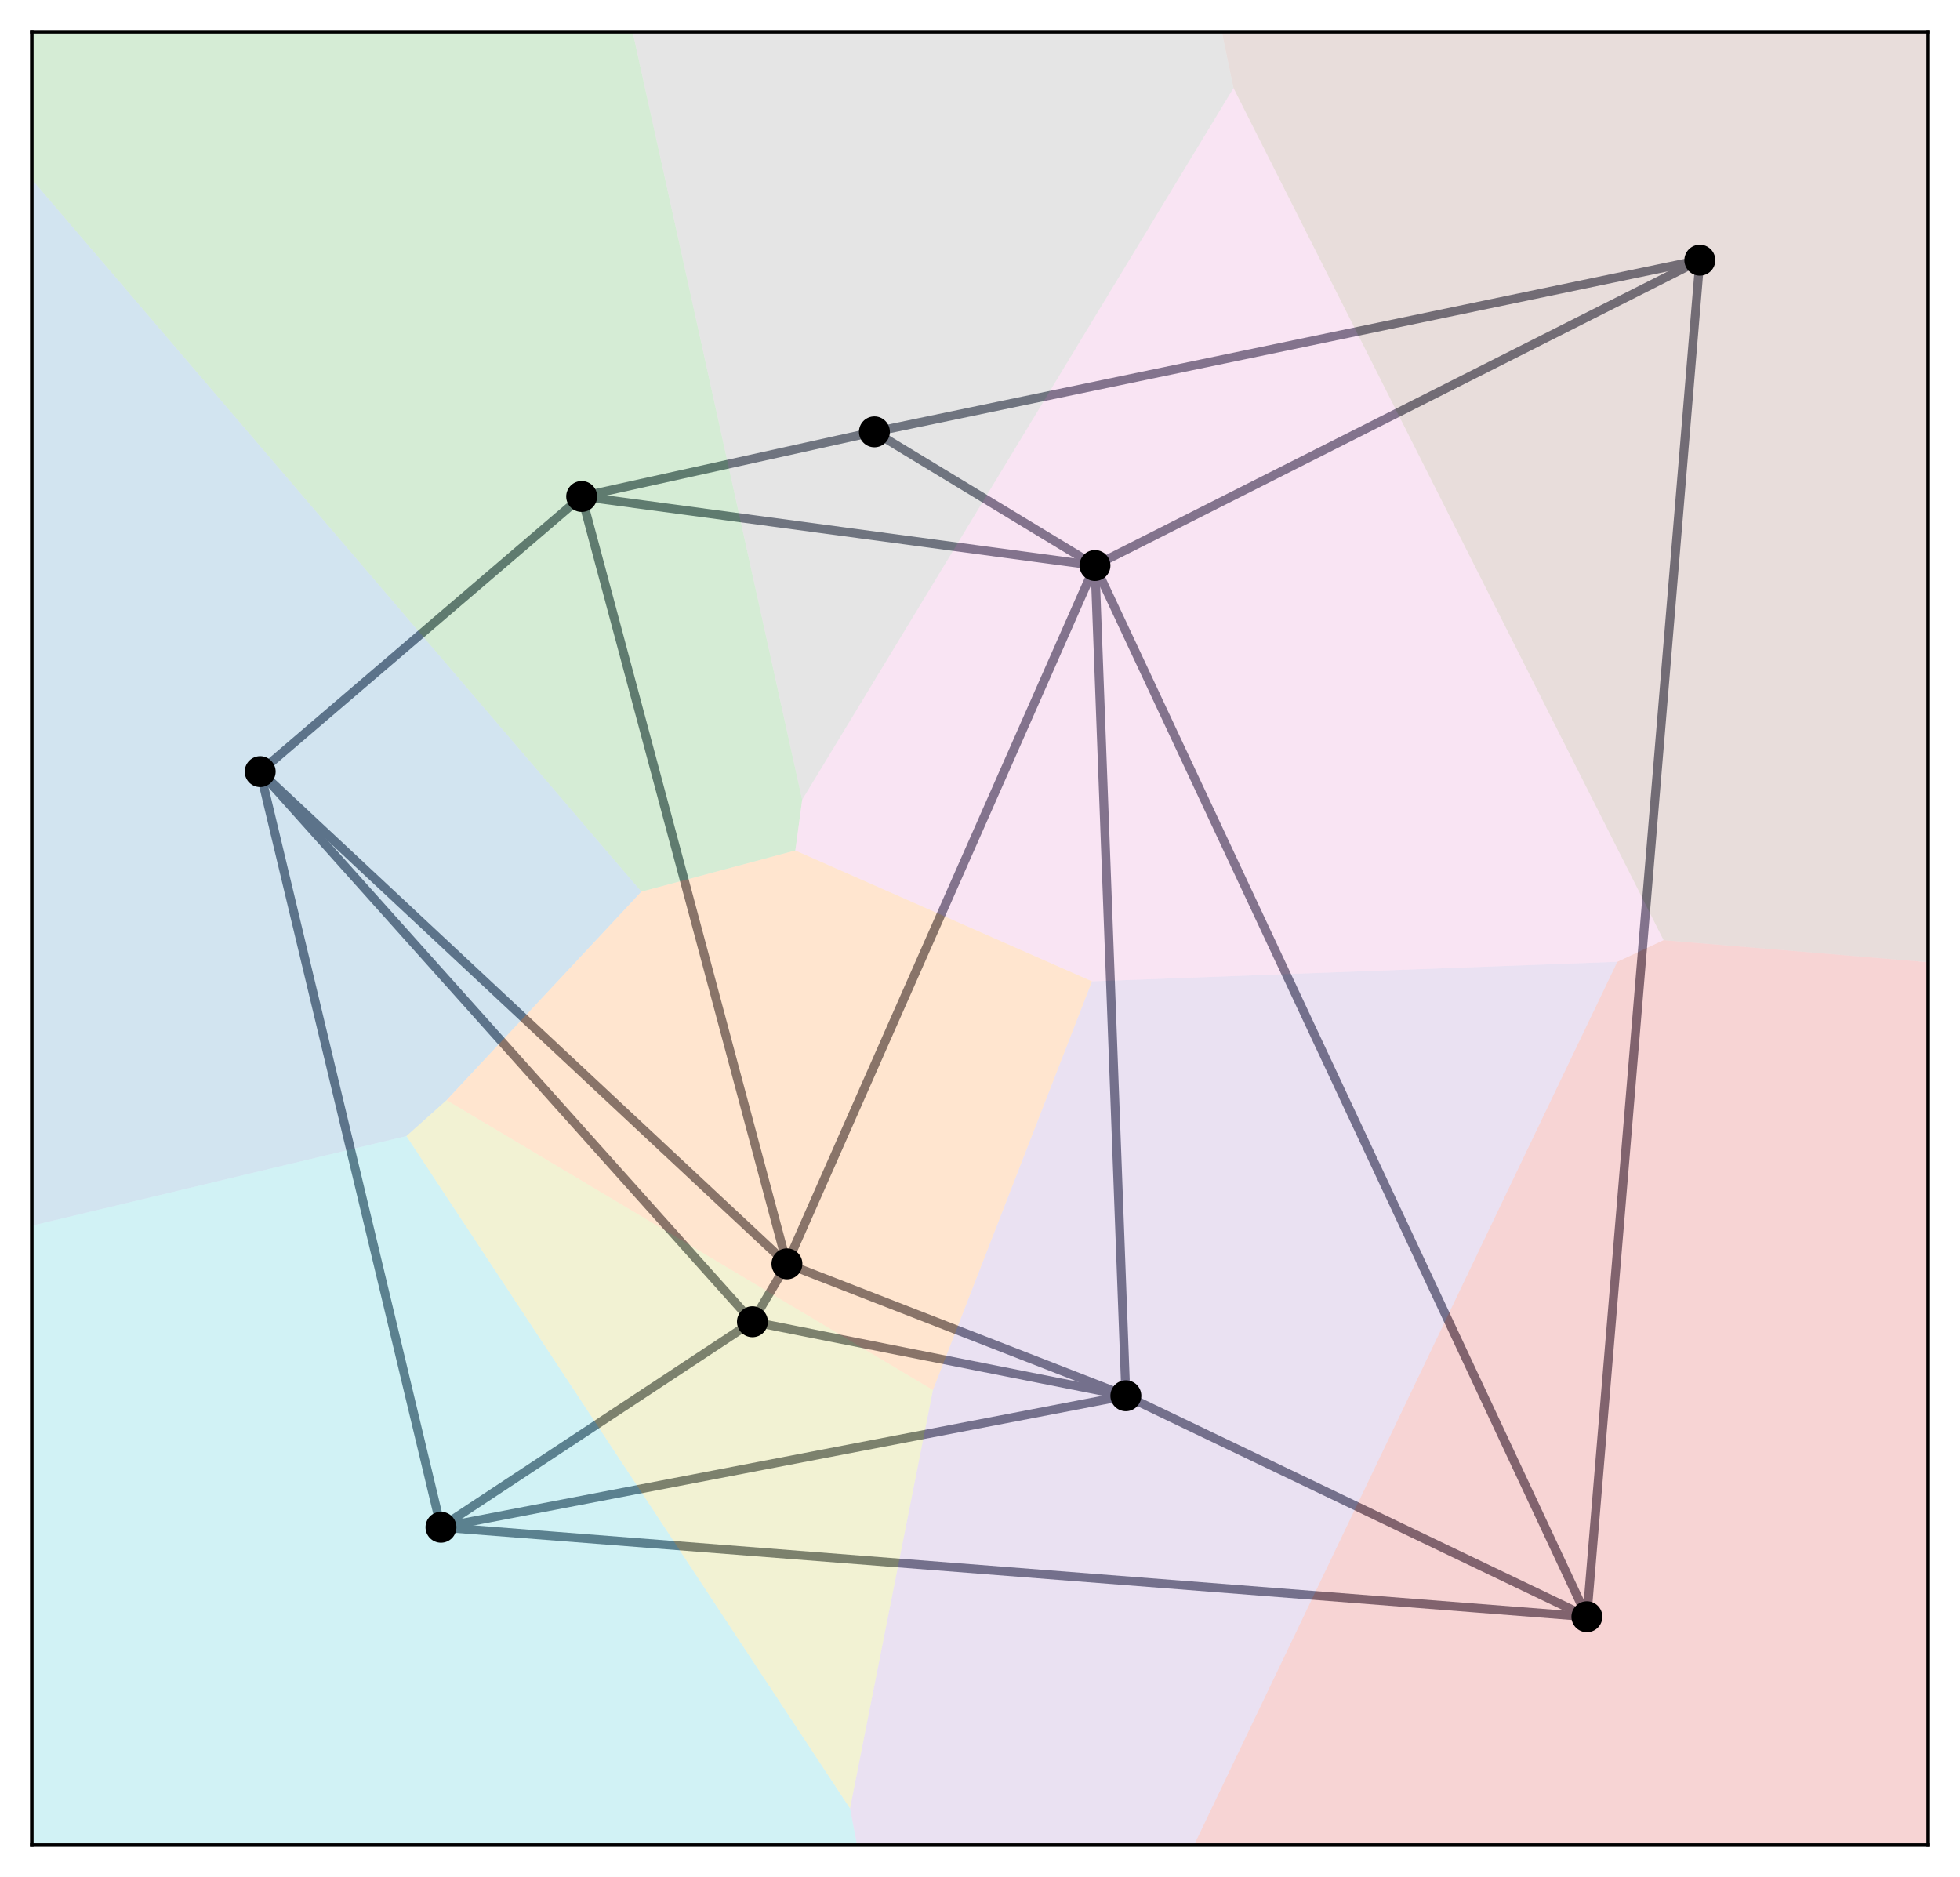
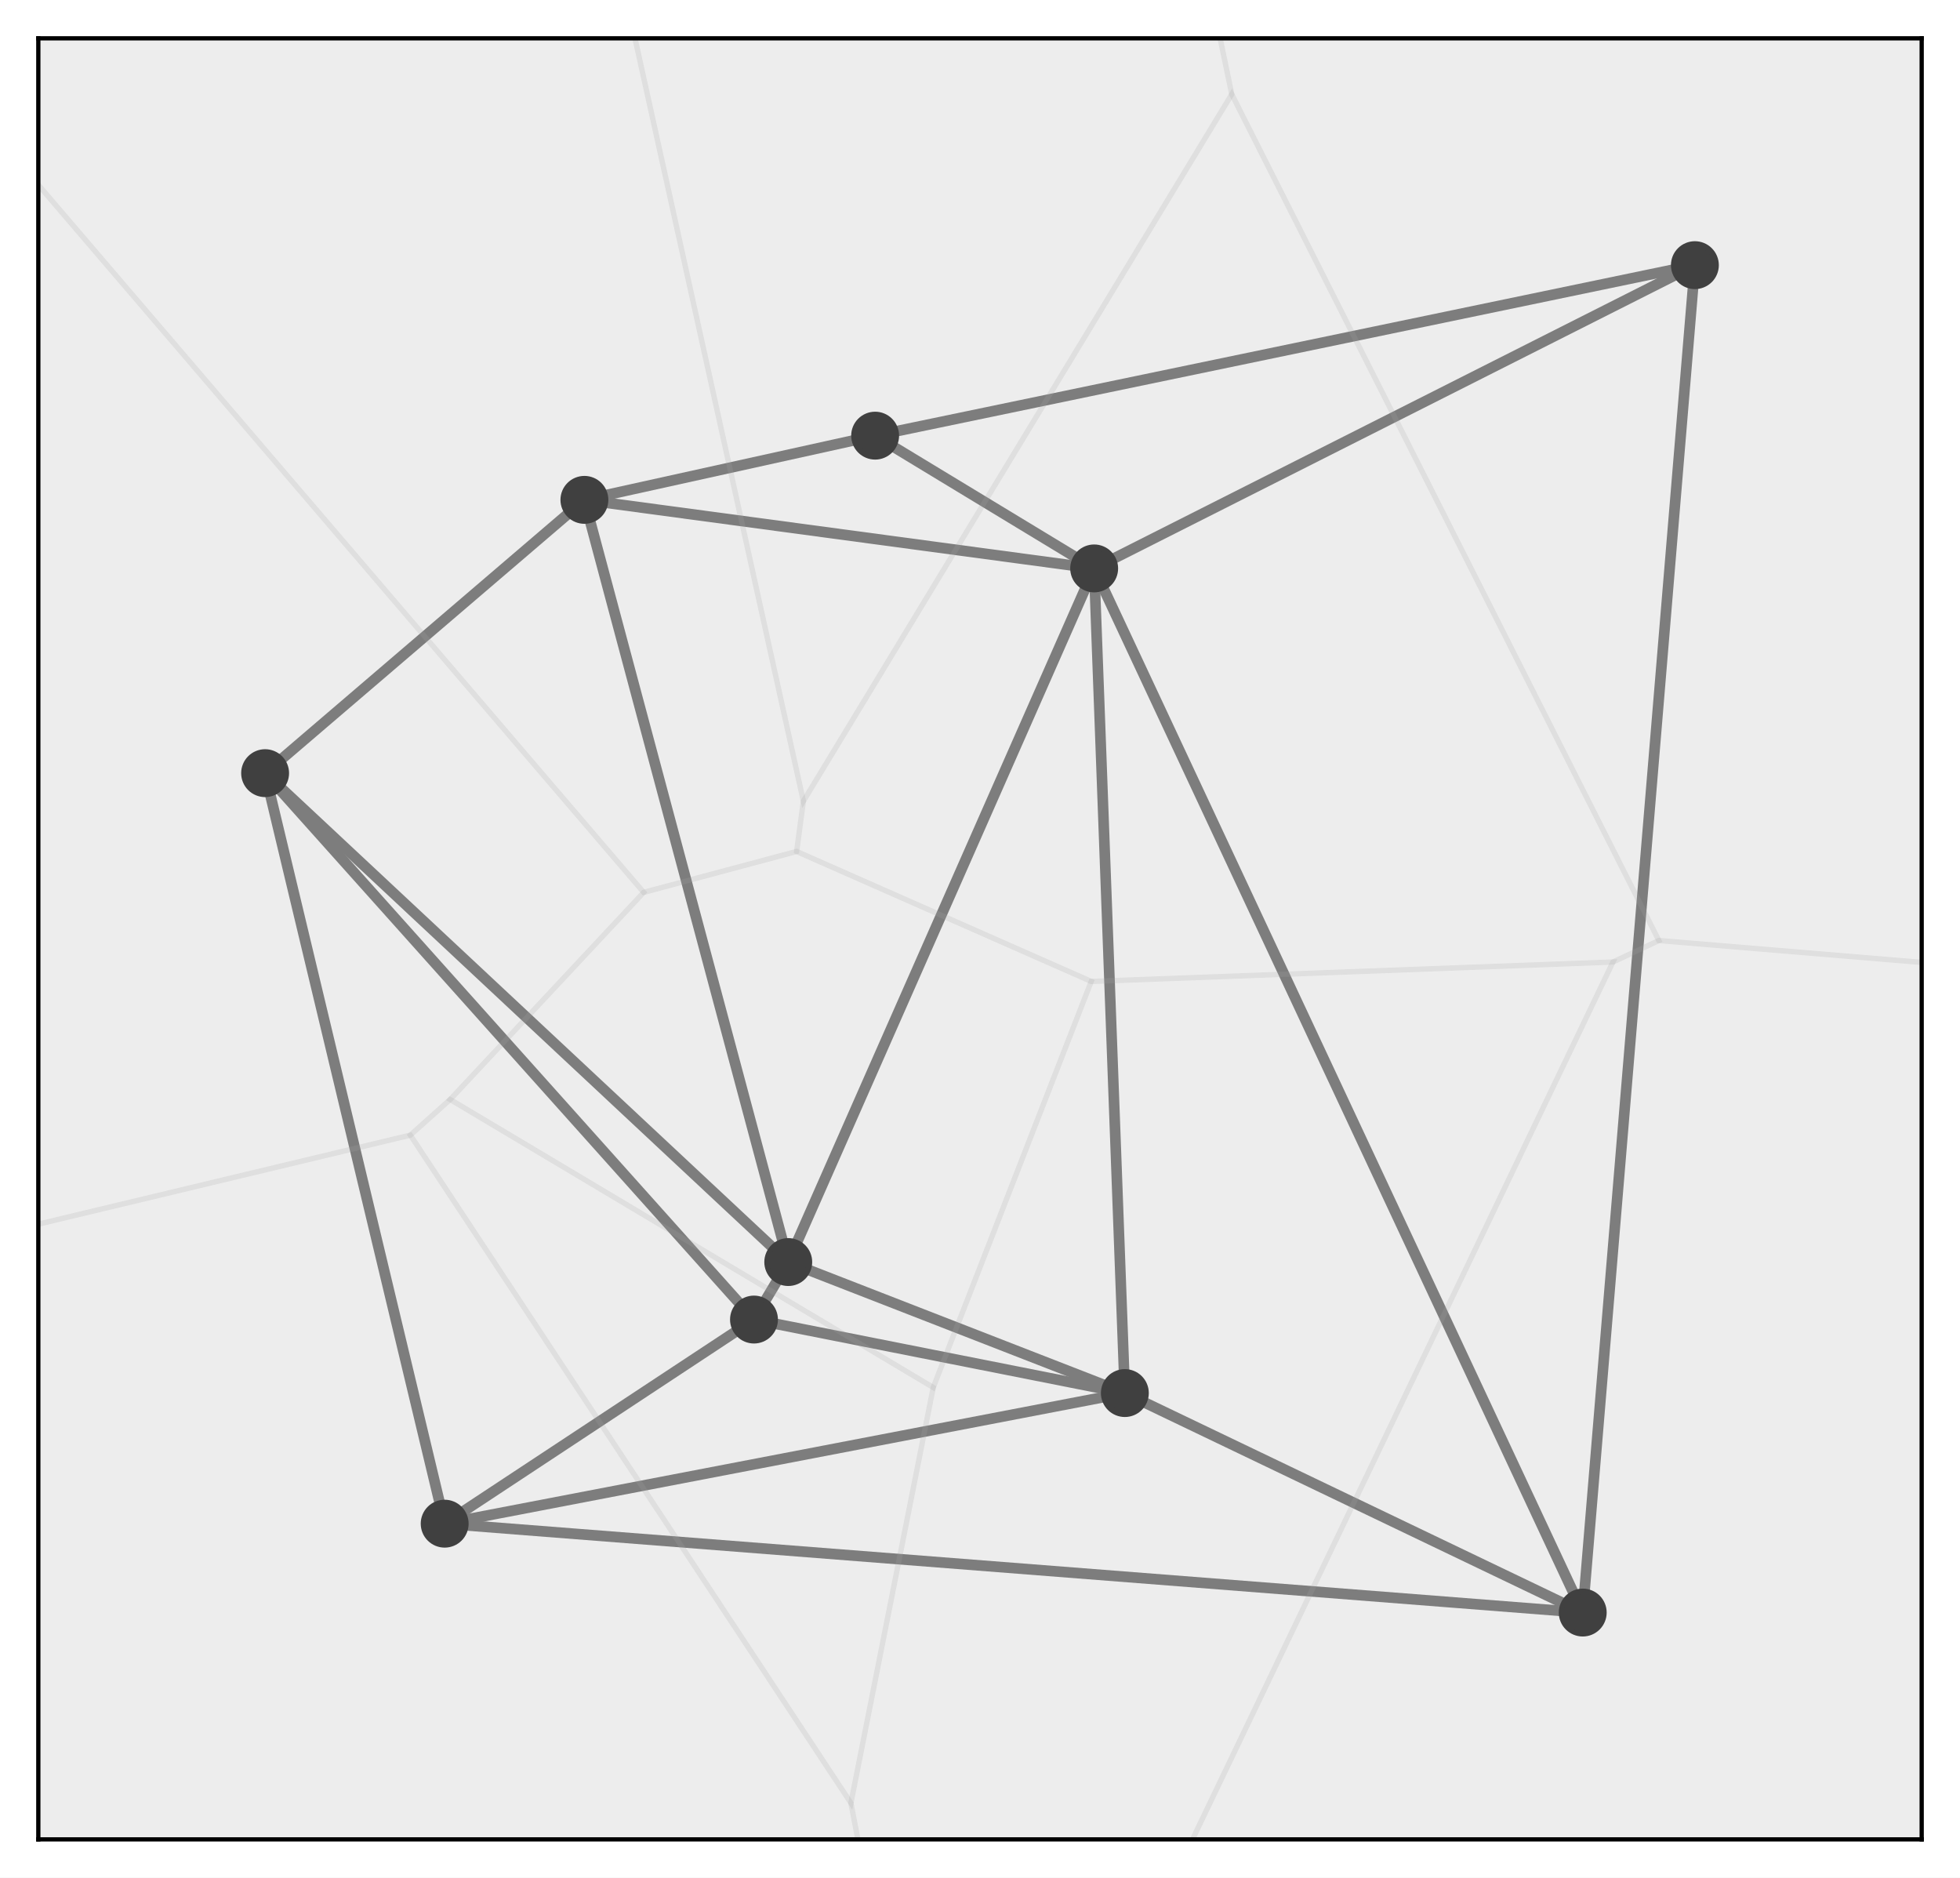
- <svg xmlns="http://www.w3.org/2000/svg" xmlns:xlink="http://www.w3.org/1999/xlink" width="443.627pt" height="424.8pt" viewBox="0 0 443.627 424.8" version="1.1">
+ <svg xmlns="http://www.w3.org/2000/svg" xmlns:xlink="http://www.w3.org/1999/xlink" width="368.324pt" height="352.8pt" viewBox="0 0 368.324 352.8" version="1.1">
  <defs>
    <style type="text/css">*{stroke-linejoin: round; stroke-linecap: butt}</style>
  </defs>
  <g id="figure_1">
    <g id="patch_1">
-       <path d="M 0 424.8  L 443.627 424.8  L 443.627 0  L 0 0  z " style="fill: #ffffff" />
+       <path d="M 0 352.8  L 368.324 352.8  L 368.324 0  L 0 0  z " style="fill: #ffffff" />
    </g>
    <g id="axes_1">
      <g id="patch_2">
-         <path d="M 7.2 417.6  L 436.427 417.6  L 436.427 7.2  L 7.2 7.2  z " style="fill: #ffffff" />
+         <path d="M 7.2 345.6  L 361.124 345.6  L 361.124 7.2  L 7.2 7.2  z " style="fill: #ffffff" />
      </g>
      <g id="line2d_1">
-         <path d="M 359.177 365.912  L 254.826 315.899  " clip-path="url(#pab7cc25562)" style="fill: none; stroke: #6b7280; stroke-width: 2; stroke-linecap: square" />
+         <path d="M 297.427 302.98  L 211.383 261.741  " clip-path="url(#p2a201f2152)" style="fill: none; stroke: #737373; stroke-width: 2; stroke-linecap: square" />
      </g>
      <g id="line2d_2">
-         <path d="M 254.826 315.899  L 99.81 345.659  " clip-path="url(#pab7cc25562)" style="fill: none; stroke: #6b7280; stroke-width: 2; stroke-linecap: square" />
+         <path d="M 211.383 261.741  L 83.563 286.28  " clip-path="url(#p2a201f2152)" style="fill: none; stroke: #737373; stroke-width: 2; stroke-linecap: square" />
      </g>
      <g id="line2d_3">
-         <path d="M 254.826 315.899  L 247.832 127.992  " clip-path="url(#pab7cc25562)" style="fill: none; stroke: #6b7280; stroke-width: 2; stroke-linecap: square" />
+         <path d="M 211.383 261.741  L 205.616 106.8  " clip-path="url(#p2a201f2152)" style="fill: none; stroke: #737373; stroke-width: 2; stroke-linecap: square" />
      </g>
      <g id="line2d_4">
-         <path d="M 384.739 58.888  L 197.915 97.738  " clip-path="url(#pab7cc25562)" style="fill: none; stroke: #6b7280; stroke-width: 2; stroke-linecap: square" />
+         <path d="M 318.504 49.82  L 164.456 81.854  " clip-path="url(#p2a201f2152)" style="fill: none; stroke: #737373; stroke-width: 2; stroke-linecap: square" />
      </g>
      <g id="line2d_5">
-         <path d="M 58.888 174.642  L 131.657 112.367  " clip-path="url(#pab7cc25562)" style="fill: none; stroke: #6b7280; stroke-width: 2; stroke-linecap: square" />
+         <path d="M 49.82 145.267  L 109.822 93.917  " clip-path="url(#p2a201f2152)" style="fill: none; stroke: #737373; stroke-width: 2; stroke-linecap: square" />
      </g>
      <g id="line2d_6">
-         <path d="M 170.304 299.148  L 99.81 345.659  " clip-path="url(#pab7cc25562)" style="fill: none; stroke: #6b7280; stroke-width: 2; stroke-linecap: square" />
+         <path d="M 141.69 247.929  L 83.563 286.28  " clip-path="url(#p2a201f2152)" style="fill: none; stroke: #737373; stroke-width: 2; stroke-linecap: square" />
      </g>
      <g id="line2d_7">
-         <path d="M 178.114 286.045  L 247.832 127.992  " clip-path="url(#pab7cc25562)" style="fill: none; stroke: #6b7280; stroke-width: 2; stroke-linecap: square" />
+         <path d="M 148.129 237.125  L 205.616 106.8  " clip-path="url(#p2a201f2152)" style="fill: none; stroke: #737373; stroke-width: 2; stroke-linecap: square" />
      </g>
      <g id="line2d_8">
-         <path d="M 58.888 174.642  L 170.304 299.148  " clip-path="url(#pab7cc25562)" style="fill: none; stroke: #6b7280; stroke-width: 2; stroke-linecap: square" />
+         <path d="M 49.82 145.267  L 141.69 247.929  " clip-path="url(#p2a201f2152)" style="fill: none; stroke: #737373; stroke-width: 2; stroke-linecap: square" />
      </g>
      <g id="line2d_9">
-         <path d="M 359.177 365.912  L 99.81 345.659  " clip-path="url(#pab7cc25562)" style="fill: none; stroke: #6b7280; stroke-width: 2; stroke-linecap: square" />
+         <path d="M 297.427 302.98  L 83.563 286.28  " clip-path="url(#p2a201f2152)" style="fill: none; stroke: #737373; stroke-width: 2; stroke-linecap: square" />
      </g>
      <g id="line2d_10">
-         <path d="M 384.739 58.888  L 247.832 127.992  " clip-path="url(#pab7cc25562)" style="fill: none; stroke: #6b7280; stroke-width: 2; stroke-linecap: square" />
+         <path d="M 318.504 49.82  L 205.616 106.8  " clip-path="url(#p2a201f2152)" style="fill: none; stroke: #737373; stroke-width: 2; stroke-linecap: square" />
      </g>
      <g id="line2d_11">
-         <path d="M 254.826 315.899  L 170.304 299.148  " clip-path="url(#pab7cc25562)" style="fill: none; stroke: #6b7280; stroke-width: 2; stroke-linecap: square" />
+         <path d="M 211.383 261.741  L 141.69 247.929  " clip-path="url(#p2a201f2152)" style="fill: none; stroke: #737373; stroke-width: 2; stroke-linecap: square" />
      </g>
      <g id="line2d_12">
-         <path d="M 359.177 365.912  L 247.832 127.992  " clip-path="url(#pab7cc25562)" style="fill: none; stroke: #6b7280; stroke-width: 2; stroke-linecap: square" />
+         <path d="M 297.427 302.98  L 205.616 106.8  " clip-path="url(#p2a201f2152)" style="fill: none; stroke: #737373; stroke-width: 2; stroke-linecap: square" />
      </g>
      <g id="line2d_13">
-         <path d="M 58.888 174.642  L 178.114 286.045  " clip-path="url(#pab7cc25562)" style="fill: none; stroke: #6b7280; stroke-width: 2; stroke-linecap: square" />
+         <path d="M 49.82 145.267  L 148.129 237.125  " clip-path="url(#p2a201f2152)" style="fill: none; stroke: #737373; stroke-width: 2; stroke-linecap: square" />
      </g>
      <g id="line2d_14">
-         <path d="M 178.114 286.045  L 131.657 112.367  " clip-path="url(#pab7cc25562)" style="fill: none; stroke: #6b7280; stroke-width: 2; stroke-linecap: square" />
+         <path d="M 148.129 237.125  L 109.822 93.917  " clip-path="url(#p2a201f2152)" style="fill: none; stroke: #737373; stroke-width: 2; stroke-linecap: square" />
      </g>
      <g id="line2d_15">
-         <path d="M 131.657 112.367  L 197.915 97.738  " clip-path="url(#pab7cc25562)" style="fill: none; stroke: #6b7280; stroke-width: 2; stroke-linecap: square" />
+         <path d="M 109.822 93.917  L 164.456 81.854  " clip-path="url(#p2a201f2152)" style="fill: none; stroke: #737373; stroke-width: 2; stroke-linecap: square" />
      </g>
      <g id="line2d_16">
-         <path d="M 178.114 286.045  L 170.304 299.148  " clip-path="url(#pab7cc25562)" style="fill: none; stroke: #6b7280; stroke-width: 2; stroke-linecap: square" />
+         <path d="M 148.129 237.125  L 141.69 247.929  " clip-path="url(#p2a201f2152)" style="fill: none; stroke: #737373; stroke-width: 2; stroke-linecap: square" />
      </g>
      <g id="line2d_17">
-         <path d="M 247.832 127.992  L 197.915 97.738  " clip-path="url(#pab7cc25562)" style="fill: none; stroke: #6b7280; stroke-width: 2; stroke-linecap: square" />
+         <path d="M 205.616 106.8  L 164.456 81.854  " clip-path="url(#p2a201f2152)" style="fill: none; stroke: #737373; stroke-width: 2; stroke-linecap: square" />
      </g>
      <g id="line2d_18">
-         <path d="M 359.177 365.912  L 384.739 58.888  " clip-path="url(#pab7cc25562)" style="fill: none; stroke: #6b7280; stroke-width: 2; stroke-linecap: square" />
+         <path d="M 297.427 302.98  L 318.504 49.82  " clip-path="url(#p2a201f2152)" style="fill: none; stroke: #737373; stroke-width: 2; stroke-linecap: square" />
      </g>
      <g id="line2d_19">
-         <path d="M 58.888 174.642  L 99.81 345.659  " clip-path="url(#pab7cc25562)" style="fill: none; stroke: #6b7280; stroke-width: 2; stroke-linecap: square" />
+         <path d="M 49.82 145.267  L 83.563 286.28  " clip-path="url(#p2a201f2152)" style="fill: none; stroke: #737373; stroke-width: 2; stroke-linecap: square" />
      </g>
      <g id="line2d_20">
-         <path d="M 178.114 286.045  L 254.826 315.899  " clip-path="url(#pab7cc25562)" style="fill: none; stroke: #6b7280; stroke-width: 2; stroke-linecap: square" />
+         <path d="M 148.129 237.125  L 211.383 261.741  " clip-path="url(#p2a201f2152)" style="fill: none; stroke: #737373; stroke-width: 2; stroke-linecap: square" />
      </g>
      <g id="line2d_21">
-         <path d="M 131.657 112.367  L 247.832 127.992  " clip-path="url(#pab7cc25562)" style="fill: none; stroke: #6b7280; stroke-width: 2; stroke-linecap: square" />
+         <path d="M 109.822 93.917  L 205.616 106.8  " clip-path="url(#p2a201f2152)" style="fill: none; stroke: #737373; stroke-width: 2; stroke-linecap: square" />
      </g>
      <g id="patch_3">
-         <path d="M -543.093 409.093  L 91.989 257.126  L 101.069 249.001  L 145.166 201.806  L -279.422 -294.327  z " clip-path="url(#pab7cc25562)" style="fill: #1f77b4; opacity: 0.2" />
+         <path d="M -446.551 338.586  L 77.113 213.279  L 84.6 206.58  L 120.962 167.665  L -229.137 -241.427  z " clip-path="url(#p2a201f2152)" style="fill: #a3a3a3; opacity: 0.2; stroke: #a3a3a3; stroke-linejoin: miter" />
      </g>
      <g id="patch_4">
-         <path d="M 101.069 249.001  L 145.166 201.806  L 180.02 192.483  L 247.165 222.1  L 211.159 314.621  z " clip-path="url(#pab7cc25562)" style="fill: #ff7f0e; opacity: 0.2" />
+         <path d="M 84.6 206.58  L 120.962 167.665  L 149.701 159.977  L 205.066 184.399  L 175.376 260.687  z " clip-path="url(#p2a201f2152)" style="fill: #a3a3a3; opacity: 0.2; stroke: #a3a3a3; stroke-linejoin: miter" />
      </g>
      <g id="patch_5">
-         <path d="M 145.166 201.806  L 180.02 192.483  L 181.56 181.03  L 40.779 -456.624  L -279.422 -294.327  z " clip-path="url(#pab7cc25562)" style="fill: #2ca02c; opacity: 0.2" />
+         <path d="M 120.962 167.665  L 149.701 159.977  L 150.971 150.534  L 34.888 -375.252  L -229.137 -241.427  z " clip-path="url(#p2a201f2152)" style="fill: #a3a3a3; opacity: 0.2; stroke: #a3a3a3; stroke-linejoin: miter" />
      </g>
      <g id="patch_6">
-         <path d="M 215.795 531.206  L 164.958 1182.234  L 1027.282 266.961  L 376.522 212.78  L 366.063 217.675  z " clip-path="url(#pab7cc25562)" style="fill: #d62728; opacity: 0.2" />
+         <path d="M 179.2 439.275  L 137.281 976.088  L 848.32 221.389  L 311.729 176.713  L 303.105 180.75  z " clip-path="url(#p2a201f2152)" style="fill: #a3a3a3; opacity: 0.2; stroke: #a3a3a3; stroke-linejoin: miter" />
      </g>
      <g id="patch_7">
-         <path d="M 211.159 314.621  L 247.165 222.1  L 366.063 217.675  L 215.795 531.206  L 192.393 409.306  z " clip-path="url(#pab7cc25562)" style="fill: #9467bd; opacity: 0.2" />
+         <path d="M 175.376 260.687  L 205.066 184.399  L 303.105 180.75  L 179.2 439.275  L 159.903 338.761  z " clip-path="url(#p2a201f2152)" style="fill: #a3a3a3; opacity: 0.2; stroke: #a3a3a3; stroke-linejoin: miter" />
      </g>
      <g id="patch_8">
-         <path d="M 279.189 19.945  L 376.522 212.78  L 1027.282 266.961  L 146.238 -619.388  z " clip-path="url(#pab7cc25562)" style="fill: #8c564b; opacity: 0.2" />
+         <path d="M 231.472 17.709  L 311.729 176.713  L 848.32 221.389  L 121.846 -509.46  z " clip-path="url(#p2a201f2152)" style="fill: #a3a3a3; opacity: 0.2; stroke: #a3a3a3; stroke-linejoin: miter" />
      </g>
      <g id="patch_9">
-         <path d="M 247.165 222.1  L 366.063 217.675  L 376.522 212.78  L 279.189 19.945  L 181.56 181.03  L 180.02 192.483  z " clip-path="url(#pab7cc25562)" style="fill: #e377c2; opacity: 0.2" />
+         <path d="M 205.066 184.399  L 303.105 180.75  L 311.729 176.713  L 231.472 17.709  L 150.971 150.534  L 149.701 159.977  z " clip-path="url(#p2a201f2152)" style="fill: #a3a3a3; opacity: 0.2; stroke: #a3a3a3; stroke-linejoin: miter" />
      </g>
      <g id="patch_10">
-         <path d="M 181.56 181.03  L 279.189 19.945  L 146.238 -619.388  L 40.779 -456.624  z " clip-path="url(#pab7cc25562)" style="fill: #7f7f7f; opacity: 0.2" />
+         <path d="M 150.971 150.534  L 231.472 17.709  L 121.846 -509.46  L 34.888 -375.252  z " clip-path="url(#p2a201f2152)" style="fill: #a3a3a3; opacity: 0.2; stroke: #a3a3a3; stroke-linejoin: miter" />
      </g>
      <g id="patch_11">
-         <path d="M 101.069 249.001  L 211.159 314.621  L 192.393 409.306  L 91.989 257.126  z " clip-path="url(#pab7cc25562)" style="fill: #bcbd22; opacity: 0.2" />
+         <path d="M 84.6 206.58  L 175.376 260.687  L 159.903 338.761  L 77.113 213.279  z " clip-path="url(#p2a201f2152)" style="fill: #a3a3a3; opacity: 0.2; stroke: #a3a3a3; stroke-linejoin: miter" />
      </g>
      <g id="patch_12">
-         <path d="M 164.958 1182.234  L 215.795 531.206  L 192.393 409.306  L 91.989 257.126  L -543.093 409.093  z " clip-path="url(#pab7cc25562)" style="fill: #17becf; opacity: 0.2" />
+         <path d="M 137.281 976.088  L 179.2 439.275  L 159.903 338.761  L 77.113 213.279  L -446.551 338.586  z " clip-path="url(#p2a201f2152)" style="fill: #a3a3a3; opacity: 0.2; stroke: #a3a3a3; stroke-linejoin: miter" />
      </g>
      <g id="matplotlib.axis_1" />
      <g id="matplotlib.axis_2" />
      <g id="line2d_22">
        <defs>
-           <path id="mc266d5a0c4" d="M 0 3  C 0.796 3 1.559 2.684 2.121 2.121  C 2.684 1.559 3 0.796 3 0  C 3 -0.796 2.684 -1.559 2.121 -2.121  C 1.559 -2.684 0.796 -3 0 -3  C -0.796 -3 -1.559 -2.684 -2.121 -2.121  C -2.684 -1.559 -3 -0.796 -3 0  C -3 0.796 -2.684 1.559 -2.121 2.121  C -1.559 2.684 -0.796 3 0 3  z " style="stroke: #000000" />
+           <path id="m2d5ecc92b8" d="M 0 4  C 1.061 4 2.078 3.579 2.828 2.828  C 3.579 2.078 4 1.061 4 0  C 4 -1.061 3.579 -2.078 2.828 -2.828  C 2.078 -3.579 1.061 -4 0 -4  C -1.061 -4 -2.078 -3.579 -2.828 -2.828  C -3.579 -2.078 -4 -1.061 -4 0  C -4 1.061 -3.579 2.078 -2.828 2.828  C -2.078 3.579 -1.061 4 0 4  z " style="stroke: #404040" />
        </defs>
-         <g clip-path="url(#pab7cc25562)">
-           <use xlink:href="#mc266d5a0c4" x="58.888" y="174.642" style="stroke: #000000" />
-           <use xlink:href="#mc266d5a0c4" x="178.114" y="286.045" style="stroke: #000000" />
-           <use xlink:href="#mc266d5a0c4" x="131.657" y="112.367" style="stroke: #000000" />
-           <use xlink:href="#mc266d5a0c4" x="359.177" y="365.912" style="stroke: #000000" />
-           <use xlink:href="#mc266d5a0c4" x="254.826" y="315.899" style="stroke: #000000" />
-           <use xlink:href="#mc266d5a0c4" x="384.739" y="58.888" style="stroke: #000000" />
-           <use xlink:href="#mc266d5a0c4" x="247.832" y="127.992" style="stroke: #000000" />
-           <use xlink:href="#mc266d5a0c4" x="197.915" y="97.738" style="stroke: #000000" />
-           <use xlink:href="#mc266d5a0c4" x="170.304" y="299.148" style="stroke: #000000" />
-           <use xlink:href="#mc266d5a0c4" x="99.81" y="345.659" style="stroke: #000000" />
+         <g clip-path="url(#p2a201f2152)">
+           <use xlink:href="#m2d5ecc92b8" x="49.82" y="145.267" style="fill: #404040; stroke: #404040" />
+           <use xlink:href="#m2d5ecc92b8" x="148.129" y="237.125" style="fill: #404040; stroke: #404040" />
+           <use xlink:href="#m2d5ecc92b8" x="109.822" y="93.917" style="fill: #404040; stroke: #404040" />
+           <use xlink:href="#m2d5ecc92b8" x="297.427" y="302.98" style="fill: #404040; stroke: #404040" />
+           <use xlink:href="#m2d5ecc92b8" x="211.383" y="261.741" style="fill: #404040; stroke: #404040" />
+           <use xlink:href="#m2d5ecc92b8" x="318.504" y="49.82" style="fill: #404040; stroke: #404040" />
+           <use xlink:href="#m2d5ecc92b8" x="205.616" y="106.8" style="fill: #404040; stroke: #404040" />
+           <use xlink:href="#m2d5ecc92b8" x="164.456" y="81.854" style="fill: #404040; stroke: #404040" />
+           <use xlink:href="#m2d5ecc92b8" x="141.69" y="247.929" style="fill: #404040; stroke: #404040" />
+           <use xlink:href="#m2d5ecc92b8" x="83.563" y="286.28" style="fill: #404040; stroke: #404040" />
        </g>
      </g>
      <g id="patch_13">
-         <path d="M 7.2 417.6  L 7.2 7.2  " style="fill: none; stroke: #000000; stroke-width: 0.8; stroke-linejoin: miter; stroke-linecap: square" />
+         <path d="M 7.2 345.6  L 7.2 7.2  " style="fill: none; stroke: #000000; stroke-width: 0.8; stroke-linejoin: miter; stroke-linecap: square" />
      </g>
      <g id="patch_14">
-         <path d="M 436.427 417.6  L 436.427 7.2  " style="fill: none; stroke: #000000; stroke-width: 0.8; stroke-linejoin: miter; stroke-linecap: square" />
+         <path d="M 361.124 345.6  L 361.124 7.2  " style="fill: none; stroke: #000000; stroke-width: 0.8; stroke-linejoin: miter; stroke-linecap: square" />
      </g>
      <g id="patch_15">
-         <path d="M 7.2 417.6  L 436.427 417.6  " style="fill: none; stroke: #000000; stroke-width: 0.8; stroke-linejoin: miter; stroke-linecap: square" />
+         <path d="M 7.2 345.6  L 361.124 345.6  " style="fill: none; stroke: #000000; stroke-width: 0.8; stroke-linejoin: miter; stroke-linecap: square" />
      </g>
      <g id="patch_16">
-         <path d="M 7.2 7.2  L 436.427 7.2  " style="fill: none; stroke: #000000; stroke-width: 0.8; stroke-linejoin: miter; stroke-linecap: square" />
+         <path d="M 7.2 7.2  L 361.124 7.2  " style="fill: none; stroke: #000000; stroke-width: 0.8; stroke-linejoin: miter; stroke-linecap: square" />
      </g>
    </g>
  </g>
  <defs>
-     <clipPath id="pab7cc25562">
-       <rect x="7.2" y="7.2" width="429.227" height="410.4" />
+     <clipPath id="p2a201f2152">
+       <rect x="7.2" y="7.2" width="353.924" height="338.4" />
    </clipPath>
  </defs>
</svg>
